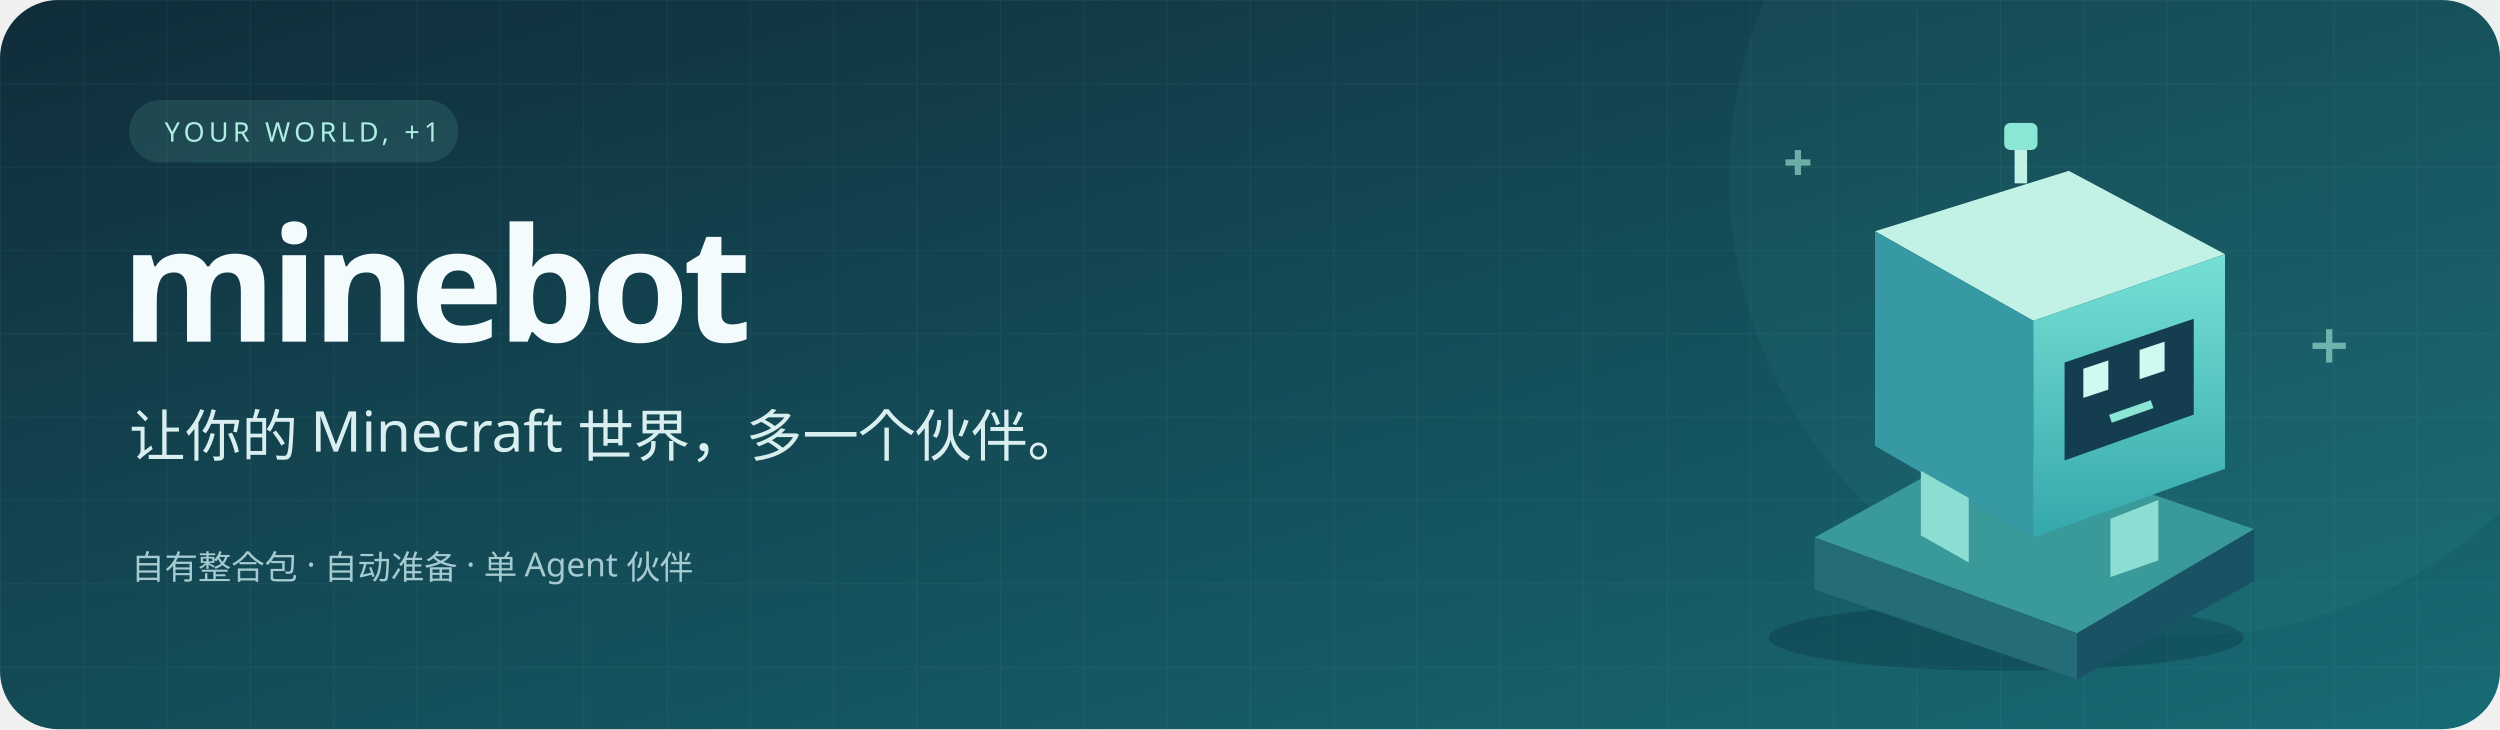
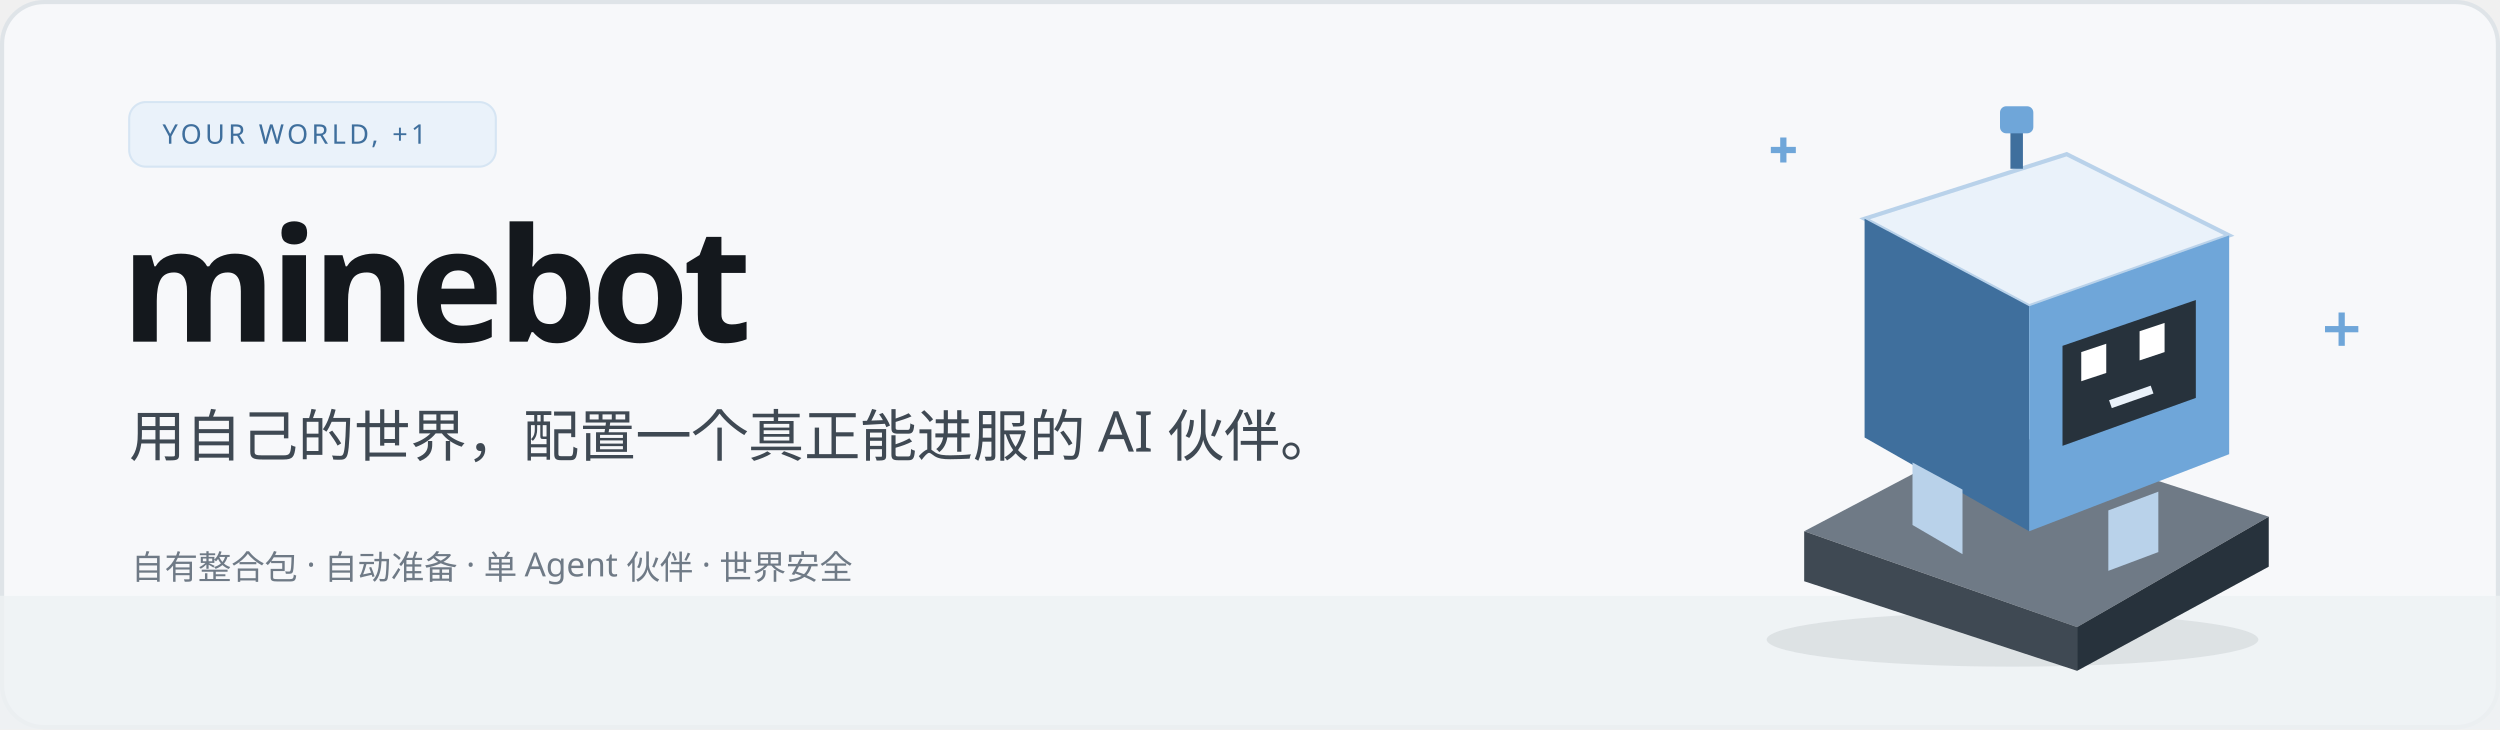
<svg xmlns="http://www.w3.org/2000/svg" width="1200" height="350" viewBox="0 0 1200 350" role="img" aria-labelledby="title desc">
-   <defs>
-     <linearGradient id="bg" x2="1" y2="1">
-       <stop stop-color="#102c39" />
-       <stop offset="1" stop-color="#176b75" />
-     </linearGradient>
-     <linearGradient id="glass" x2="0" y2="1">
-       <stop stop-color="#77e0d5" />
-       <stop offset="1" stop-color="#35a8ac" />
-     </linearGradient>
-     <pattern id="grid" width="40" height="40" patternUnits="userSpaceOnUse">
-       <path d="M40 0H0V40" fill="none" stroke="#a1e9de" stroke-opacity=".055" />
-     </pattern>
-   </defs>
-   <rect width="1200" height="350" rx="28" fill="url(#bg)" />
-   <rect width="1200" height="350" rx="28" fill="url(#grid)" />
-   <circle cx="1050" cy="85" r="220" fill="#7be3cf" opacity=".045" />
+   <rect x="1" y="1" width="1198" height="348" rx="20" fill="#f7f8fa" stroke="#dfe4e8" stroke-width="2" />
+   <path d="M0 286h1200v64H0z" fill="#eef1f4" opacity=".8" />
  <g font-family="Segoe UI, Microsoft YaHei, PingFang SC, sans-serif">
-     <rect x="62" y="48" width="158" height="30" rx="15" fill="#86e6d5" opacity=".12" />
-     <text x="79" y="68" font-size="13" fill="#aceee1" letter-spacing="2">YOUR WORLD, +1</text>
-     <text x="58" y="164" font-size="76" font-weight="700" fill="#f4fbfd" letter-spacing="-3">minebot</text>
-     <text x="62" y="219" font-size="27" fill="#d9eeef">让你的 Minecraft 世界，多一个伙伴。</text>
-     <text x="63" y="278" font-size="16" fill="#a5cbd0">自有整合包  ·  自动准备  ·  单 Agent 伙伴</text>
+     <rect x="62" y="49" width="176" height="31" rx="8" fill="#eaf2fa" stroke="#d6e5f3" />
+     <text x="78" y="69" font-size="13" fill="#3f6f9d" letter-spacing="1.6">YOUR WORLD, +1</text>
+     <text x="58" y="164" font-size="76" font-weight="720" fill="#14181d" letter-spacing="-3">minebot</text>
+     <text x="62" y="219" font-size="27" fill="#3f4953">用自己的世界，配置一个真正能进服的 AI 伙伴。</text>
+     <text x="63" y="278" font-size="16" fill="#6f7a86">自有整合包  ·  自动准备  ·  单 Agent 伙伴  ·  世界安全</text>
  </g>
-   <g transform="translate(845 62)">
-     <ellipse cx="118" cy="244" rx="114" ry="16" fill="#081e2a" opacity=".25" />
-     <path d="M26 196l85-47 126 43-85 50z" fill="#3a9999" />
-     <path d="M26 196v25l126 43v-22z" fill="#246c77" />
-     <path d="M152 242l85-50v25l-85 47z" fill="#1a5265" />
-     <path d="M55 49l93-29 75 40-92 32z" fill="#c2f2e6" />
-     <path d="M55 49v103l76 44V92z" fill="#3699a3" />
-     <path d="M131 92l92-32v103l-92 33z" fill="url(#glass)" />
-     <path d="M146 112l62-21v46l-62 22z" fill="#143e50" />
-     <path d="M155 115l12-4v14l-12 4zm27-9l12-4v14l-12 4z" fill="#cdfbf1" />
-     <path d="M168 139l20-7" stroke="#8ce6d5" stroke-width="4" />
-     <path d="M77 164v31l23 13v-31zm91 23v28l23-8v-29z" fill="#8dded2" />
-     <path d="M125 26V7" stroke="#c2f2e6" stroke-width="6" />
-     <rect x="117" y="-3" width="16" height="13" rx="3" fill="#8ce6d5" />
-     <path d="M265 104h16m-8-8v16M12 16h12m-6-6v12" stroke="#a9e9dc" opacity=".6" stroke-width="3" />
+   <g transform="translate(842 53)">
+     <ellipse cx="124" cy="254" rx="118" ry="13" fill="#27323c" opacity=".09" />
+     <path d="M24 202l93-49 130 42-92 53z" fill="#6f7a86" />
+     <path d="M24 202v24l131 43v-21z" fill="#3f4953" />
+     <path d="M155 248l92-53v24l-92 50z" fill="#27323c" />
+     <path d="M53 52l97-31 78 39-96 34z" fill="#eaf2fa" stroke="#b9d2ea" stroke-width="2" />
+     <path d="M53 52v105l79 45V94z" fill="#3f6f9d" />
+     <path d="M132 94l96-34v105l-96 37z" fill="#6fa6d9" />
+     <path d="M148 113l64-22v47l-64 23z" fill="#27323c" />
+     <path d="M157 116l12-4v14l-12 4zm28-10l12-4v14l-12 4z" fill="#fff" />
+     <path d="M171 141l20-7" stroke="#eaf2fa" stroke-width="4" />
+     <path d="M76 169v30l24 14v-31zm94 23v29l24-9v-29z" fill="#b9d2ea" />
+     <path d="M126 28V8" stroke="#3f6f9d" stroke-width="6" />
+     <rect x="118" y="-2" width="16" height="13" rx="3" fill="#6fa6d9" />
+     <path d="M274 105h16m-8-8v16M8 19h12m-6-6v12" stroke="#6fa6d9" stroke-width="3" />
  </g>
</svg>
